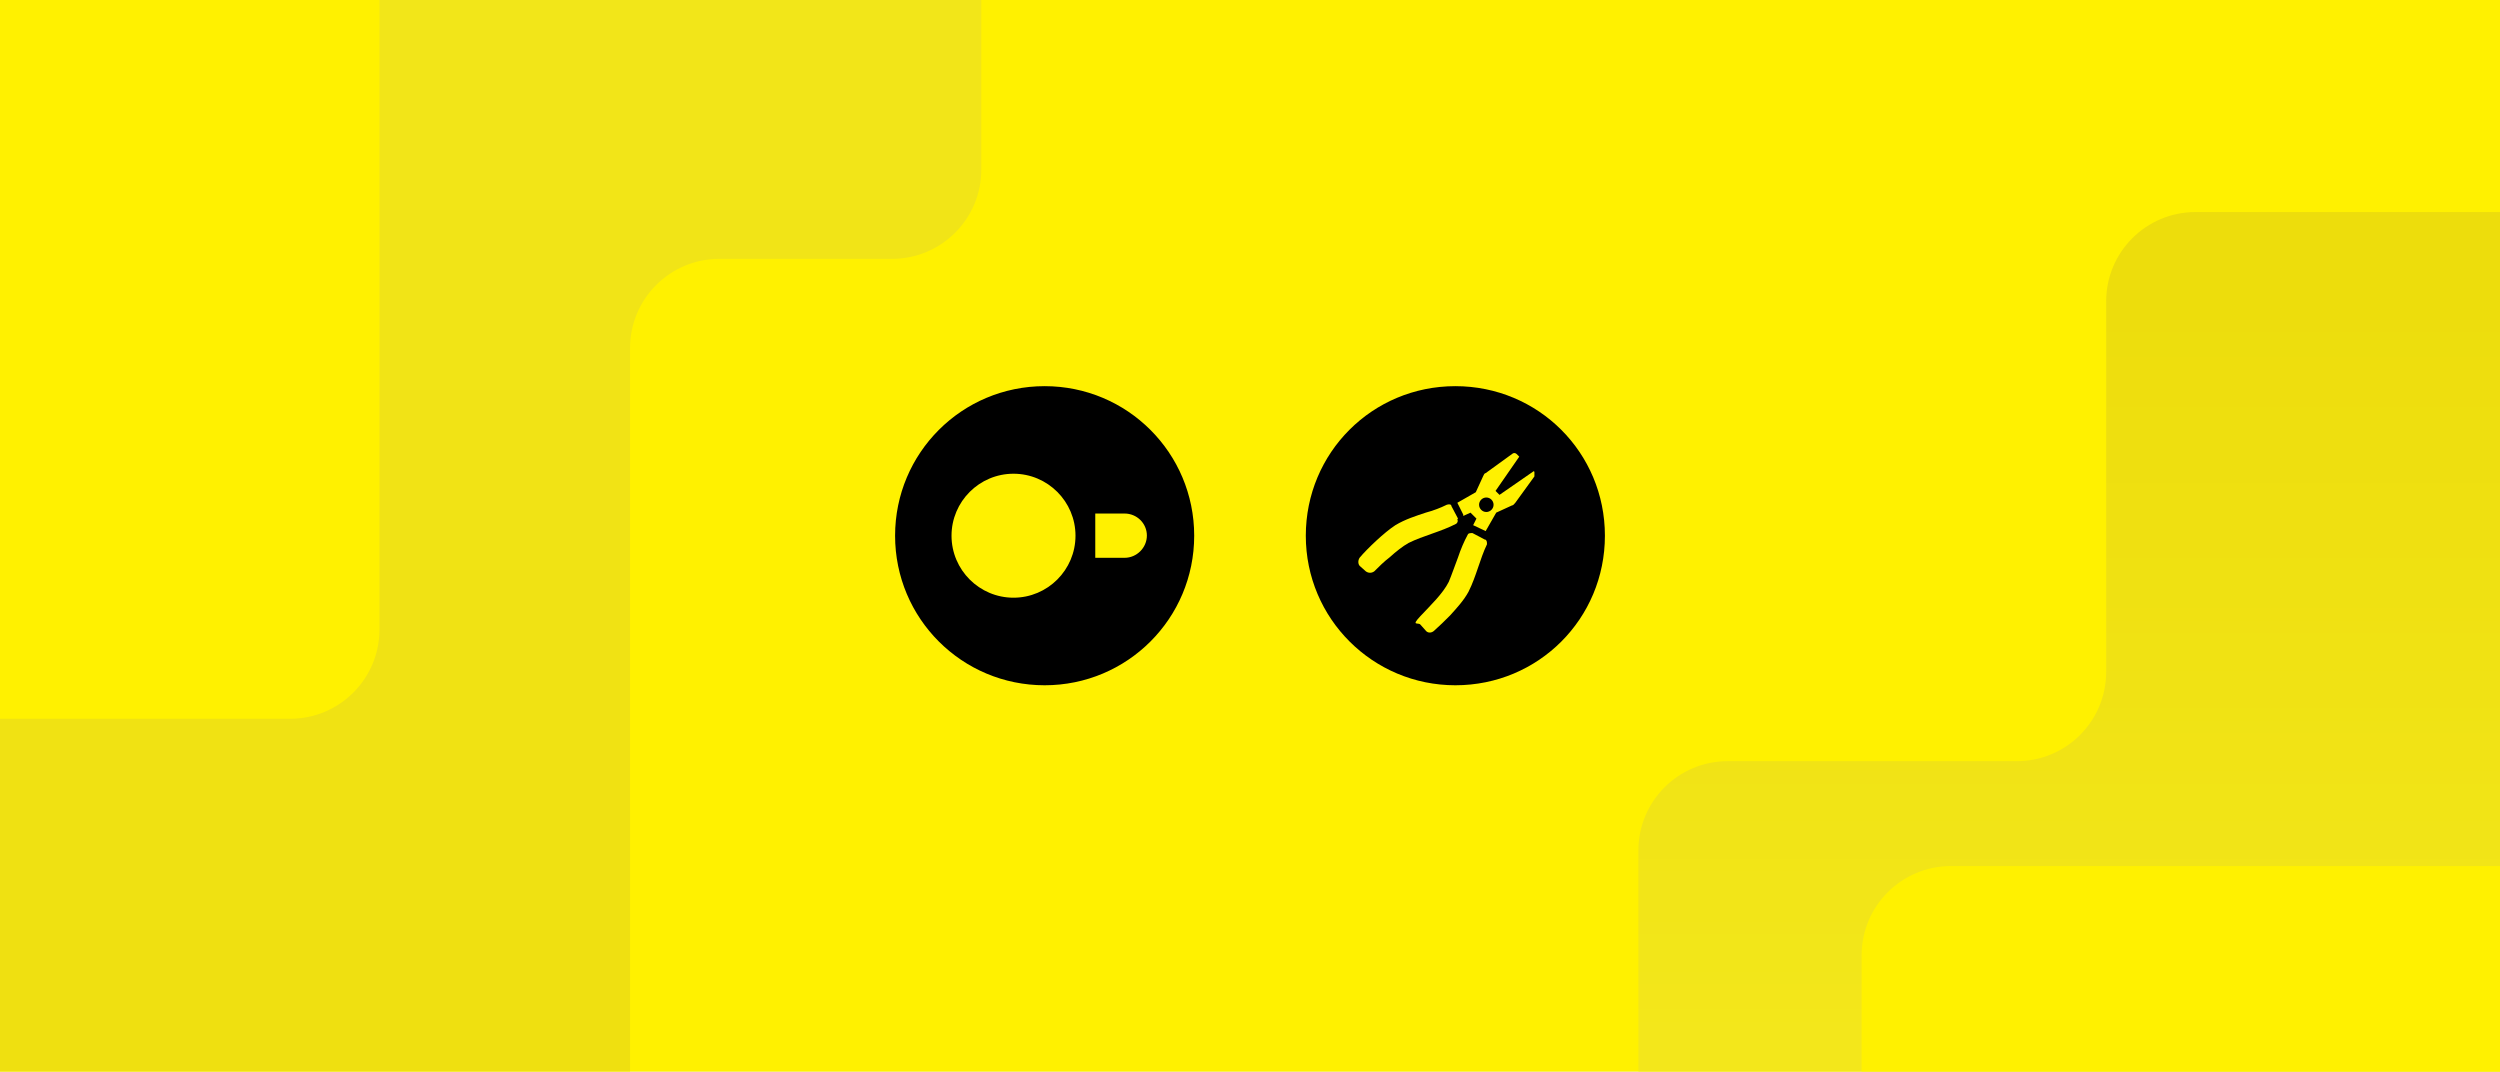
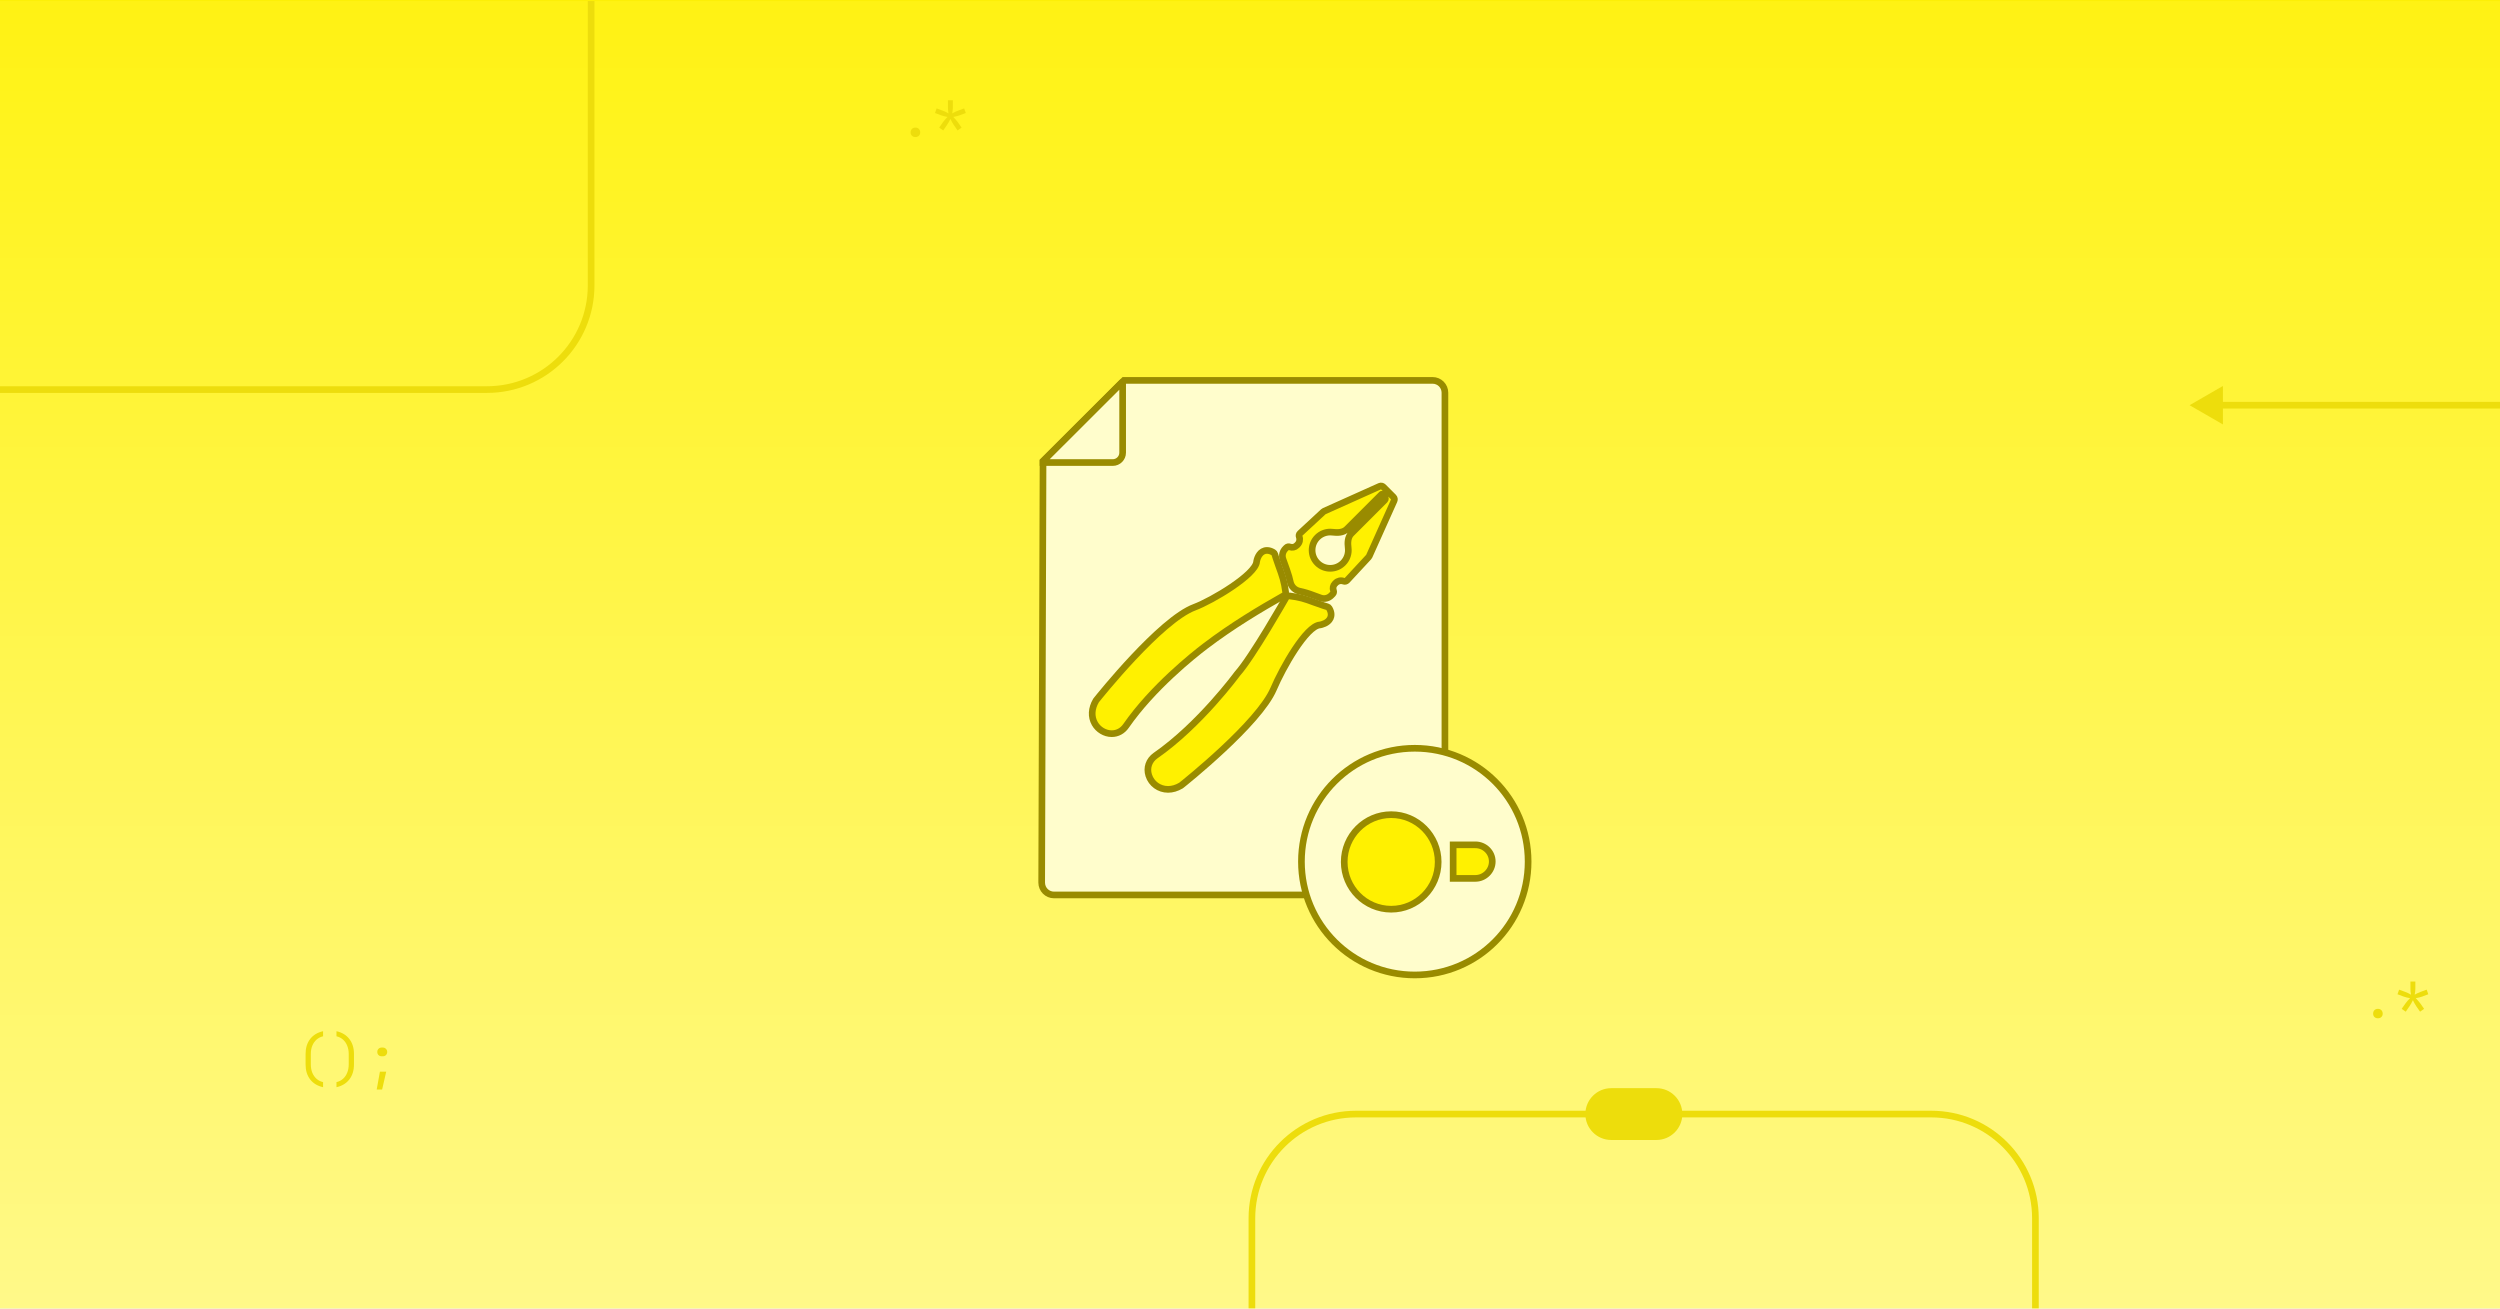
- <svg xmlns="http://www.w3.org/2000/svg" width="560" height="240" fill="none" viewBox="0 0 560 240">
-   <g clip-path="url(#clip0_4723_13407)">
-     <rect width="560" height="240" fill="#FFF100" />
-     <g clip-path="url(#clip1_4723_13407)">
-       <rect width="560" height="240" fill="#FFF100" />
-       <path fill="url(#paint0_linear_4723_13407)" d="M387 170.5L451.783 170.5C462.828 170.5 471.782 161.546 471.782 150.5L471.782 67.5C471.782 56.454 480.737 47.5 491.782 47.5L692.082 47.5C703.128 47.5 712.082 56.454 712.082 67.5L712.082 241.913C712.082 252.958 703.128 261.913 692.082 261.913L387 261.913C375.954 261.913 367 252.958 367 241.913L367 190.5C367 179.454 375.954 170.5 387 170.5Z" />
-       <path fill="url(#paint1_linear_4723_13407)" d="M141.127 314L141.127 77.984C141.127 66.938 150.081 57.984 161.127 57.984L199.812 57.984C210.857 57.984 219.812 49.03 219.812 37.984L219.812 -87C219.812 -98.046 210.857 -107 199.812 -107L-54 -107C-65.046 -107 -74 -98.046 -74 -87L-74 314C-74 325.046 -65.046 334 -54 334L121.127 334C132.173 334 141.127 325.046 141.127 314Z" />
-       <rect width="546" height="169" x="417" y="194" fill="#FFF100" rx="20" />
-       <rect width="598" height="204" x="-513" y="-43" fill="#FFF100" rx="20" />
+ <svg xmlns="http://www.w3.org/2000/svg" fill="none" height="628" viewBox="0 0 1200 628" width="1200">
+   <linearGradient id="a" gradientUnits="userSpaceOnUse" x1="589" x2="586.026" y1="-32.315" y2="764.571">
+     <stop offset="0" stop-color="#fdef00" />
+     <stop offset=".939" stop-color="#fffaa3" />
+   </linearGradient>
+   <linearGradient id="b" gradientUnits="userSpaceOnUse" x1="587" x2="587" y1="-103.981" y2="767.01">
+     <stop offset="0" stop-color="#fff100" />
+     <stop offset=".939" stop-color="#fffa99" />
+   </linearGradient>
+   <clipPath id="c">
+     <path d="m0 0h1200v628h-1200z" />
+   </clipPath>
+   <clipPath id="d">
+     <path d="m0 .5h1200v630h-1200z" />
+   </clipPath>
+   <g clip-path="url(#c)">
+     <path d="m0 0h1200v628h-1200z" fill="url(#a)" />
+     <g clip-path="url(#d)">
+       <path d="m0 0h1200v630h-1200z" fill="url(#b)" transform="translate(0 .5)" />
+       <path d="m600.915 643.671v-58.917c0-27.614 22.386-50 50-50h276.085c27.614 0 50 22.386 50 50v58.917" stroke="#eddd0c" stroke-linecap="round" stroke-linejoin="round" stroke-width="3.2" />
+       <path d="m283.74-31.355v168.353c0 27.614-22.385 50-49.999 50l-282.98.002" stroke="#eddd0c" stroke-linejoin="round" stroke-width="3.2" />
+       <g fill="#eddd0c">
+         <path d="m1210 196.1c.88 0 1.6-.717 1.6-1.6 0-.884-.72-1.6-1.6-1.6v1.6zm-159-1.6 16 9.238v-18.476zm159 0v-1.6h-144.6v1.6 1.6h144.6z" />
+         <path d="m155.078 521.86c-2.669-.597-4.741-1.848-6.216-3.752-1.456-1.904-2.184-4.293-2.184-7.168v-5.04c0-2.875.728-5.264 2.184-7.168 1.475-1.904 3.547-3.155 6.216-3.752v2.436c-1.195.28-2.24.812-3.136 1.596-.877.784-1.559 1.764-2.044 2.94-.467 1.157-.7 2.473-.7 3.948v5.04c0 1.456.233 2.772.7 3.948.485 1.176 1.167 2.156 2.044 2.94.896.784 1.941 1.316 3.136 1.596zm6.429 0v-2.436c1.213-.28 2.259-.812 3.136-1.596s1.549-1.764 2.016-2.94c.485-1.176.728-2.492.728-3.948v-5.04c0-1.475-.243-2.791-.728-3.948-.467-1.176-1.139-2.156-2.016-2.94s-1.923-1.316-3.136-1.596v-2.436c2.669.597 4.732 1.848 6.188 3.752 1.475 1.904 2.212 4.293 2.212 7.168v5.04c0 2.875-.737 5.264-2.212 7.168-1.456 1.904-3.519 3.155-6.188 3.752zm21.689-14.84c-.616 0-1.12-.196-1.512-.588s-.588-.896-.588-1.512c0-.597.196-1.092.588-1.484.411-.411.915-.616 1.512-.616h.56c.598 0 1.092.205 1.484.616.411.392.616.887.616 1.484 0 .616-.196 1.12-.588 1.512s-.896.588-1.512.588zm-2.38 15.96 1.54-8.568h3.024l-1.96 8.568z" />
+         <path d="m1141.4 488.78c-.69 0-1.25-.205-1.68-.616-.41-.411-.62-.943-.62-1.596 0-.691.21-1.251.62-1.68.43-.429.99-.644 1.68-.644s1.24.215 1.65.644c.43.429.65.989.65 1.68 0 .653-.22 1.185-.65 1.596-.41.411-.96.616-1.65.616zm13.35-3.164-1.94-1.372 1.82-2.604c.25-.336.57-.747.98-1.232.43-.485.83-.915 1.21-1.288-.53-.075-1.08-.187-1.65-.336-.58-.149-1.04-.289-1.38-.42l-2.99-1.12.78-2.212 3.03 1.12c.31.112.73.289 1.26.532.52.243.99.495 1.42.756-.09-.485-.16-.98-.22-1.484-.04-.523-.06-.961-.06-1.316v-3.5h2.36v3.5c0 .355-.03.793-.09 1.316-.05.504-.13.999-.22 1.484.45-.261.92-.513 1.43-.756.52-.243.95-.42 1.28-.532l3.03-1.12.78 2.212-2.99 1.12c-.34.131-.8.271-1.38.42s-1.13.261-1.65.336c.37.373.78.812 1.21 1.316.42.485.75.887.98 1.204l1.82 2.604-1.94 1.372-1.82-2.632c-.22-.317-.49-.756-.81-1.316s-.59-1.083-.81-1.568c-.22.485-.5 1.008-.81 1.568-.32.541-.59.98-.81 1.316z" />
+         <path d="m439.4 65.78c-.691 0-1.251-.205-1.68-.616-.411-.411-.616-.943-.616-1.596 0-.691.205-1.251.616-1.68.429-.429.989-.644 1.68-.644s1.241.215 1.652.644c.429.429.644.989.644 1.68 0 .653-.215 1.185-.644 1.596-.411.411-.961.616-1.652.616zm13.345-3.164-1.932-1.372 1.82-2.604c.243-.336.569-.747.98-1.232.429-.485.831-.915 1.204-1.288-.523-.075-1.073-.187-1.652-.336s-1.036-.289-1.372-.42l-2.996-1.12.784-2.212 3.024 1.12c.317.112.737.289 1.26.532s.999.495 1.428.756c-.093-.485-.168-.98-.224-1.484-.037-.523-.056-.961-.056-1.316v-3.5h2.352v3.5c0 .355-.028.793-.084 1.316-.056.504-.131.999-.224 1.484.448-.261.924-.513 1.428-.756.523-.243.952-.42 1.288-.532l3.024-1.12.784 2.212-2.996 1.12c-.336.131-.793.271-1.372.42s-1.129.261-1.652.336c.373.373.775.812 1.204 1.316.429.485.756.887.98 1.204l1.82 2.604-1.932 1.372-1.82-2.632c-.224-.317-.495-.756-.812-1.316s-.588-1.083-.812-1.568c-.224.485-.495 1.008-.812 1.568-.317.541-.588.98-.812 1.316z" />
+         <rect height="43.349" rx="10.837" stroke="#eddd0c" stroke-width="3.2" transform="matrix(0 -1 1 0 216.98 1308.164)" width="21.675" x="762.572" y="545.592" />
+       </g>
    </g>
-     <path fill="#000" d="M234 153.5C215.467 153.5 200.5 138.533 200.5 120C200.5 101.467 215.467 86.5 234 86.5C252.533 86.5 267.5 101.467 267.5 120C267.5 138.533 252.533 153.5 234 153.5Z" />
-     <path fill="#FFF100" d="M251.912 115.031H245.34V124.949H251.912C254.637 124.949 256.901 122.684 256.901 119.96C256.901 117.215 254.637 115.031 251.912 115.031Z" />
-     <path fill="#FFF100" d="M213.141 120C213.141 127.654 219.372 133.885 227.026 133.885C234.68 133.885 240.911 127.654 240.911 120C240.911 112.347 234.68 106.115 227.026 106.115C219.372 106.115 213.141 112.347 213.141 120Z" />
-     <path fill="#000" d="M326 153.5C307.553 153.5 292.5 138.595 292.5 120C292.5 101.405 307.405 86.5 326 86.5C344.595 86.5 359.5 101.405 359.5 120C359.5 138.595 344.595 153.5 326 153.5Z" />
-     <path fill="#FFF100" d="M326.591 116.163L325.115 113.359C325.115 112.916 324.524 112.916 324.082 113.063C322.606 113.801 320.983 114.392 319.359 114.834C317.146 115.572 314.784 116.31 312.571 117.638C310.062 119.262 306.225 122.951 304.602 124.87C304.159 125.46 304.159 126.345 304.602 126.788L305.93 127.969C306.52 128.411 307.258 128.411 307.848 127.969C308.881 126.936 310.062 125.755 311.243 124.87C312.718 123.541 314.194 122.361 315.522 121.623C318.769 120 322.754 119.114 326.148 117.343C326.591 117.048 326.591 116.605 326.443 116.31L326.591 116.163Z" />
-     <path fill="#FFF100" d="M332.641 120.885L329.837 119.409C329.395 119.409 328.952 119.409 328.804 119.705C327.919 121.328 327.181 123.099 326.591 124.87C325.853 126.788 325.262 128.559 324.525 130.33C323.196 132.987 320.392 135.643 318.179 138.004C315.965 140.365 317.736 139.332 318.179 139.923L319.359 141.251C319.802 141.841 320.688 141.841 321.278 141.251C322.458 140.218 323.639 139.037 324.82 137.857C326.295 136.233 327.919 134.462 328.952 132.544C330.723 129.002 331.461 125.313 333.084 121.918C333.084 121.475 333.084 121.18 332.789 120.885H332.641Z" />
-     <path fill="#FFF100" d="M344.152 106.127L343.562 105.537L335.888 110.85L335.002 109.964L340.315 102.29L339.725 101.7C339.43 101.405 338.987 101.405 338.692 101.7L332.789 105.98C332.494 105.98 332.346 106.422 332.198 106.718L330.575 110.259L326.443 112.621L327.771 115.277V115.572L329.394 114.834L330.723 116.162L329.985 117.638L332.789 118.966L335.15 114.834L338.692 113.211C338.987 113.211 339.134 112.916 339.43 112.621L343.709 106.718C343.709 106.422 343.709 105.98 343.709 105.684L344.152 106.127ZM332.936 114.687C332.051 114.687 331.313 113.949 331.313 113.063C331.313 112.178 332.051 111.44 332.936 111.44C333.822 111.44 334.56 112.178 334.56 113.063C334.56 113.949 333.822 114.687 332.936 114.687Z" />
+     <g stroke="#998b00" stroke-miterlimit="10" stroke-width="3.2">
+       <path d="m505.93 429.582h181.711c3.276 0 5.921-2.646 5.921-5.922v-235.152c0-3.276-2.645-5.922-5.921-5.922h-148.141l-.63.63-38.214 38.16v.648l-.648 201.618c0 3.276 2.646 5.94 5.922 5.94z" fill="#fffdcc" />
+       <path d="m500.655 221.376v.648h33.48c2.61 0 4.734-2.124 4.734-4.734v-33.552c0-.198-.234-.288-.378-.162l-37.836 37.782z" fill="#fffdcc" />
+       <path d="m679.094 467.98c-30.098 0-54.405-24.306-54.405-54.404s24.307-54.404 54.405-54.404 54.404 24.306 54.404 54.404-24.306 54.404-54.404 54.404z" fill="#fffdcc" stroke-linecap="round" />
+       <path d="m708.184 405.52h-10.672v16.106h10.672c4.426 0 8.102-3.677 8.102-8.102 0-4.458-3.676-8.004-8.102-8.004z" fill="#fff100" stroke-linecap="round" />
+       <path d="m645.225 413.728c0 12.508 10.119 22.691 22.549 22.691 12.429 0 22.549-10.183 22.549-22.691s-10.12-22.691-22.549-22.691c-12.43 0-22.549 10.183-22.549 22.691z" fill="#fff100" stroke-linecap="round" />
+     </g>
+     <path d="m618.849 286.024c4.962.63 7.268 1.305 12.131 3.148 3.073 1.171 6.102 2.071 6.16 2.087.372.106.683.356.872.682 1.282 2.178 1.009 3.809.554 4.787-1.161 2.511-4.483 3.156-4.863 3.225-.045.007-.099.015-.144.015-6.608.495-17.918 20.566-22.226 30.694-7.048 16.546-42.78 45.086-44.304 46.292-.053.046-.114.084-.175.122-2.056 1.213-4.142 1.828-6.205 1.828-4.256 0-7.976-2.709-9.25-6.729-1.153-3.619.099-7.261 3.254-9.483 21.177-14.679 38.997-38.93 39.192-39.199.03-.038.06-.084.098-.121 7.103-7.906 23.203-36.261 23.397-36.589.303-.539.895-.835 1.509-.759z" fill="#fff100" />
+     <path d="m608.168 264.207c.963 0 1.98.319 3.034.941.334.197.577.509.683.873.008.022.713 2.405 1.692 5.09l.136.379c1.768 4.863 2.739 7.549 3.407 12.814.075.607-.22 1.206-.759 1.509-11.365 6.441-24.747 14.377-37.871 24.36-5.698 4.332-25.263 19.9-38.031 38.313-1.676 2.374-4.105 3.678-6.835 3.678-3.247 0-6.441-1.904-8.117-4.848-1.859-3.254-1.654-7.268.561-11.023.038-.06.076-.121.121-.174 1.257-1.577 30.772-38.541 47.188-44.654 8.398-3.133 29.334-15.597 29.806-21.871.008-.046.008-.099.016-.144.341-1.95 1.767-5.242 4.969-5.243z" fill="#fff100" />
+     <path clip-rule="evenodd" d="m662.287 233.399c.576-.258 1.244-.136 1.692.311l4.9 4.907c.448.447.569 1.123.311 1.692l-11.971 26.681c-.068.151-.159.288-.273.409l-10.363 11.183c-.417.455-1.07.606-1.646.387-1.302-.494-2.773-.179-3.758.806l-.409.409c-.866.867-1.142 2.162-.704 3.306.213.561.076 1.191-.341 1.616l-.747.747c-1.317 1.317-3.262 1.803-5.019 1.183-.644-.228-1.285-.462-1.919-.701-2.154-.819-4.317-1.608-6.547-2.185-.576-.15-1.155-.284-1.736-.405-2.196-.457-3.923-2.171-4.401-4.362-.188-.862-.402-1.719-.645-2.576-.615-2.147-1.388-4.249-2.155-6.35l-.136-.38c-.212-.58-.419-1.164-.619-1.751-.597-1.747-.106-3.669 1.199-4.974l.489-.489c.425-.425 1.055-.561 1.616-.342 1.145.439 2.44.163 3.307-.703l.408-.408c.985-.985 1.301-2.455.807-3.757-.22-.577-.069-1.231.387-1.648l11.182-10.361c.121-.114.258-.205.41-.273zm.925 3.844c0 .002 0 .003-.001.004l-16.743 16.742c-1.719 1.718-4.443 1.775-6.854 1.471-.365-.046-.736-.07-1.11-.07-2.321 0-4.507.903-6.153 2.549-1.646 1.639-2.549 3.832-2.549 6.153s.903 4.506 2.549 6.152c1.639 1.646 3.824 2.549 6.153 2.549 2.321 0 4.508-.902 6.154-2.549 1.978-1.979 2.803-4.684 2.474-7.267-.307-2.407-.244-5.128 1.471-6.844l16.127-16.127c.348-.347.348-.91 0-1.257l-1.508-1.509c-.004-.004-.01-.001-.01.003z" fill="#fff100" fill-rule="evenodd" />
+     <path d="m618.849 286.024c4.962.63 7.268 1.305 12.131 3.148 3.073 1.171 6.102 2.071 6.16 2.087.372.106.683.356.872.682 1.282 2.178 1.009 3.809.554 4.787-1.161 2.511-4.483 3.156-4.863 3.225-.045.007-.099.015-.144.015-6.608.495-17.918 20.566-22.226 30.694-7.048 16.546-42.78 45.086-44.304 46.292-.053.046-.114.084-.175.122-2.056 1.213-4.142 1.828-6.205 1.828-4.256 0-7.976-2.709-9.25-6.729-1.153-3.619.099-7.261 3.254-9.483 21.177-14.679 38.997-38.93 39.192-39.199.03-.038.06-.084.098-.121 7.103-7.906 23.203-36.261 23.397-36.589.303-.539.895-.835 1.509-.759z" stroke="#998b00" stroke-miterlimit="10" stroke-width="3.2" />
+     <path d="m608.168 264.207c.963 0 1.98.319 3.034.941.334.197.577.509.683.873.008.022.713 2.405 1.692 5.09l.136.379c1.768 4.863 2.739 7.549 3.407 12.814.075.607-.22 1.206-.759 1.509-11.365 6.441-24.747 14.377-37.871 24.36-5.698 4.332-25.263 19.9-38.031 38.313-1.676 2.374-4.105 3.678-6.835 3.678-3.247 0-6.441-1.904-8.117-4.848-1.859-3.254-1.654-7.268.561-11.023.038-.06.076-.121.121-.174 1.257-1.577 30.772-38.541 47.188-44.654 8.398-3.133 29.334-15.597 29.806-21.871.008-.046.008-.099.016-.144.341-1.95 1.767-5.242 4.969-5.243z" stroke="#998b00" stroke-miterlimit="10" stroke-width="3.2" />
+     <path clip-rule="evenodd" d="m662.287 233.399c.576-.258 1.244-.136 1.692.311l4.9 4.907c.448.447.569 1.123.311 1.692l-11.971 26.681c-.068.151-.159.288-.273.409l-10.363 11.183c-.417.455-1.07.606-1.646.387-1.302-.494-2.773-.179-3.758.806l-.409.409c-.866.867-1.142 2.162-.704 3.306.213.561.076 1.191-.341 1.616l-.747.747c-1.317 1.317-3.262 1.803-5.019 1.183-.644-.228-1.285-.462-1.919-.701-2.154-.819-4.317-1.608-6.547-2.185-.576-.15-1.155-.284-1.736-.405-2.196-.457-3.923-2.171-4.401-4.362-.188-.862-.402-1.719-.645-2.576-.615-2.147-1.388-4.249-2.155-6.35l-.136-.38c-.212-.58-.419-1.164-.619-1.751-.597-1.747-.106-3.669 1.199-4.974l.489-.489c.425-.425 1.055-.561 1.616-.342 1.145.439 2.44.163 3.307-.703l.408-.408c.985-.985 1.301-2.455.807-3.757-.22-.577-.069-1.231.387-1.648l11.182-10.361c.121-.114.258-.205.41-.273zm.925 3.844c0 .002 0 .003-.001.004l-16.743 16.742c-1.719 1.718-4.443 1.775-6.854 1.471-.365-.046-.736-.07-1.11-.07-2.321 0-4.507.903-6.153 2.549-1.646 1.639-2.549 3.832-2.549 6.153s.903 4.506 2.549 6.152c1.639 1.646 3.824 2.549 6.153 2.549 2.321 0 4.508-.902 6.154-2.549 1.978-1.979 2.803-4.684 2.474-7.267-.307-2.407-.244-5.128 1.471-6.844l16.127-16.127c.348-.347.348-.91 0-1.257l-1.508-1.509c-.004-.004-.01-.001-.01.003z" fill-rule="evenodd" stroke="#998b00" stroke-miterlimit="10" stroke-width="3.2" />
  </g>
-   <defs>
-     <linearGradient id="paint0_linear_4723_13407" x1="400.322" x2="400.322" y1="65.999" y2="234.499" gradientUnits="userSpaceOnUse">
-       <stop stop-color="#EDDD0C" />
-       <stop offset="1" stop-color="#F3E71B" />
-     </linearGradient>
-     <linearGradient id="paint1_linear_4723_13407" x1="72.906" x2="72.906" y1="349.513" y2="-53.814" gradientUnits="userSpaceOnUse">
-       <stop stop-color="#EDDD0C" />
-       <stop offset="1" stop-color="#F3E71B" />
-     </linearGradient>
-     <clipPath id="clip0_4723_13407">
-       <rect width="560" height="240" fill="#fff" />
-     </clipPath>
-     <clipPath id="clip1_4723_13407">
-       <rect width="560" height="240" fill="#fff" />
-     </clipPath>
-   </defs>
</svg>
